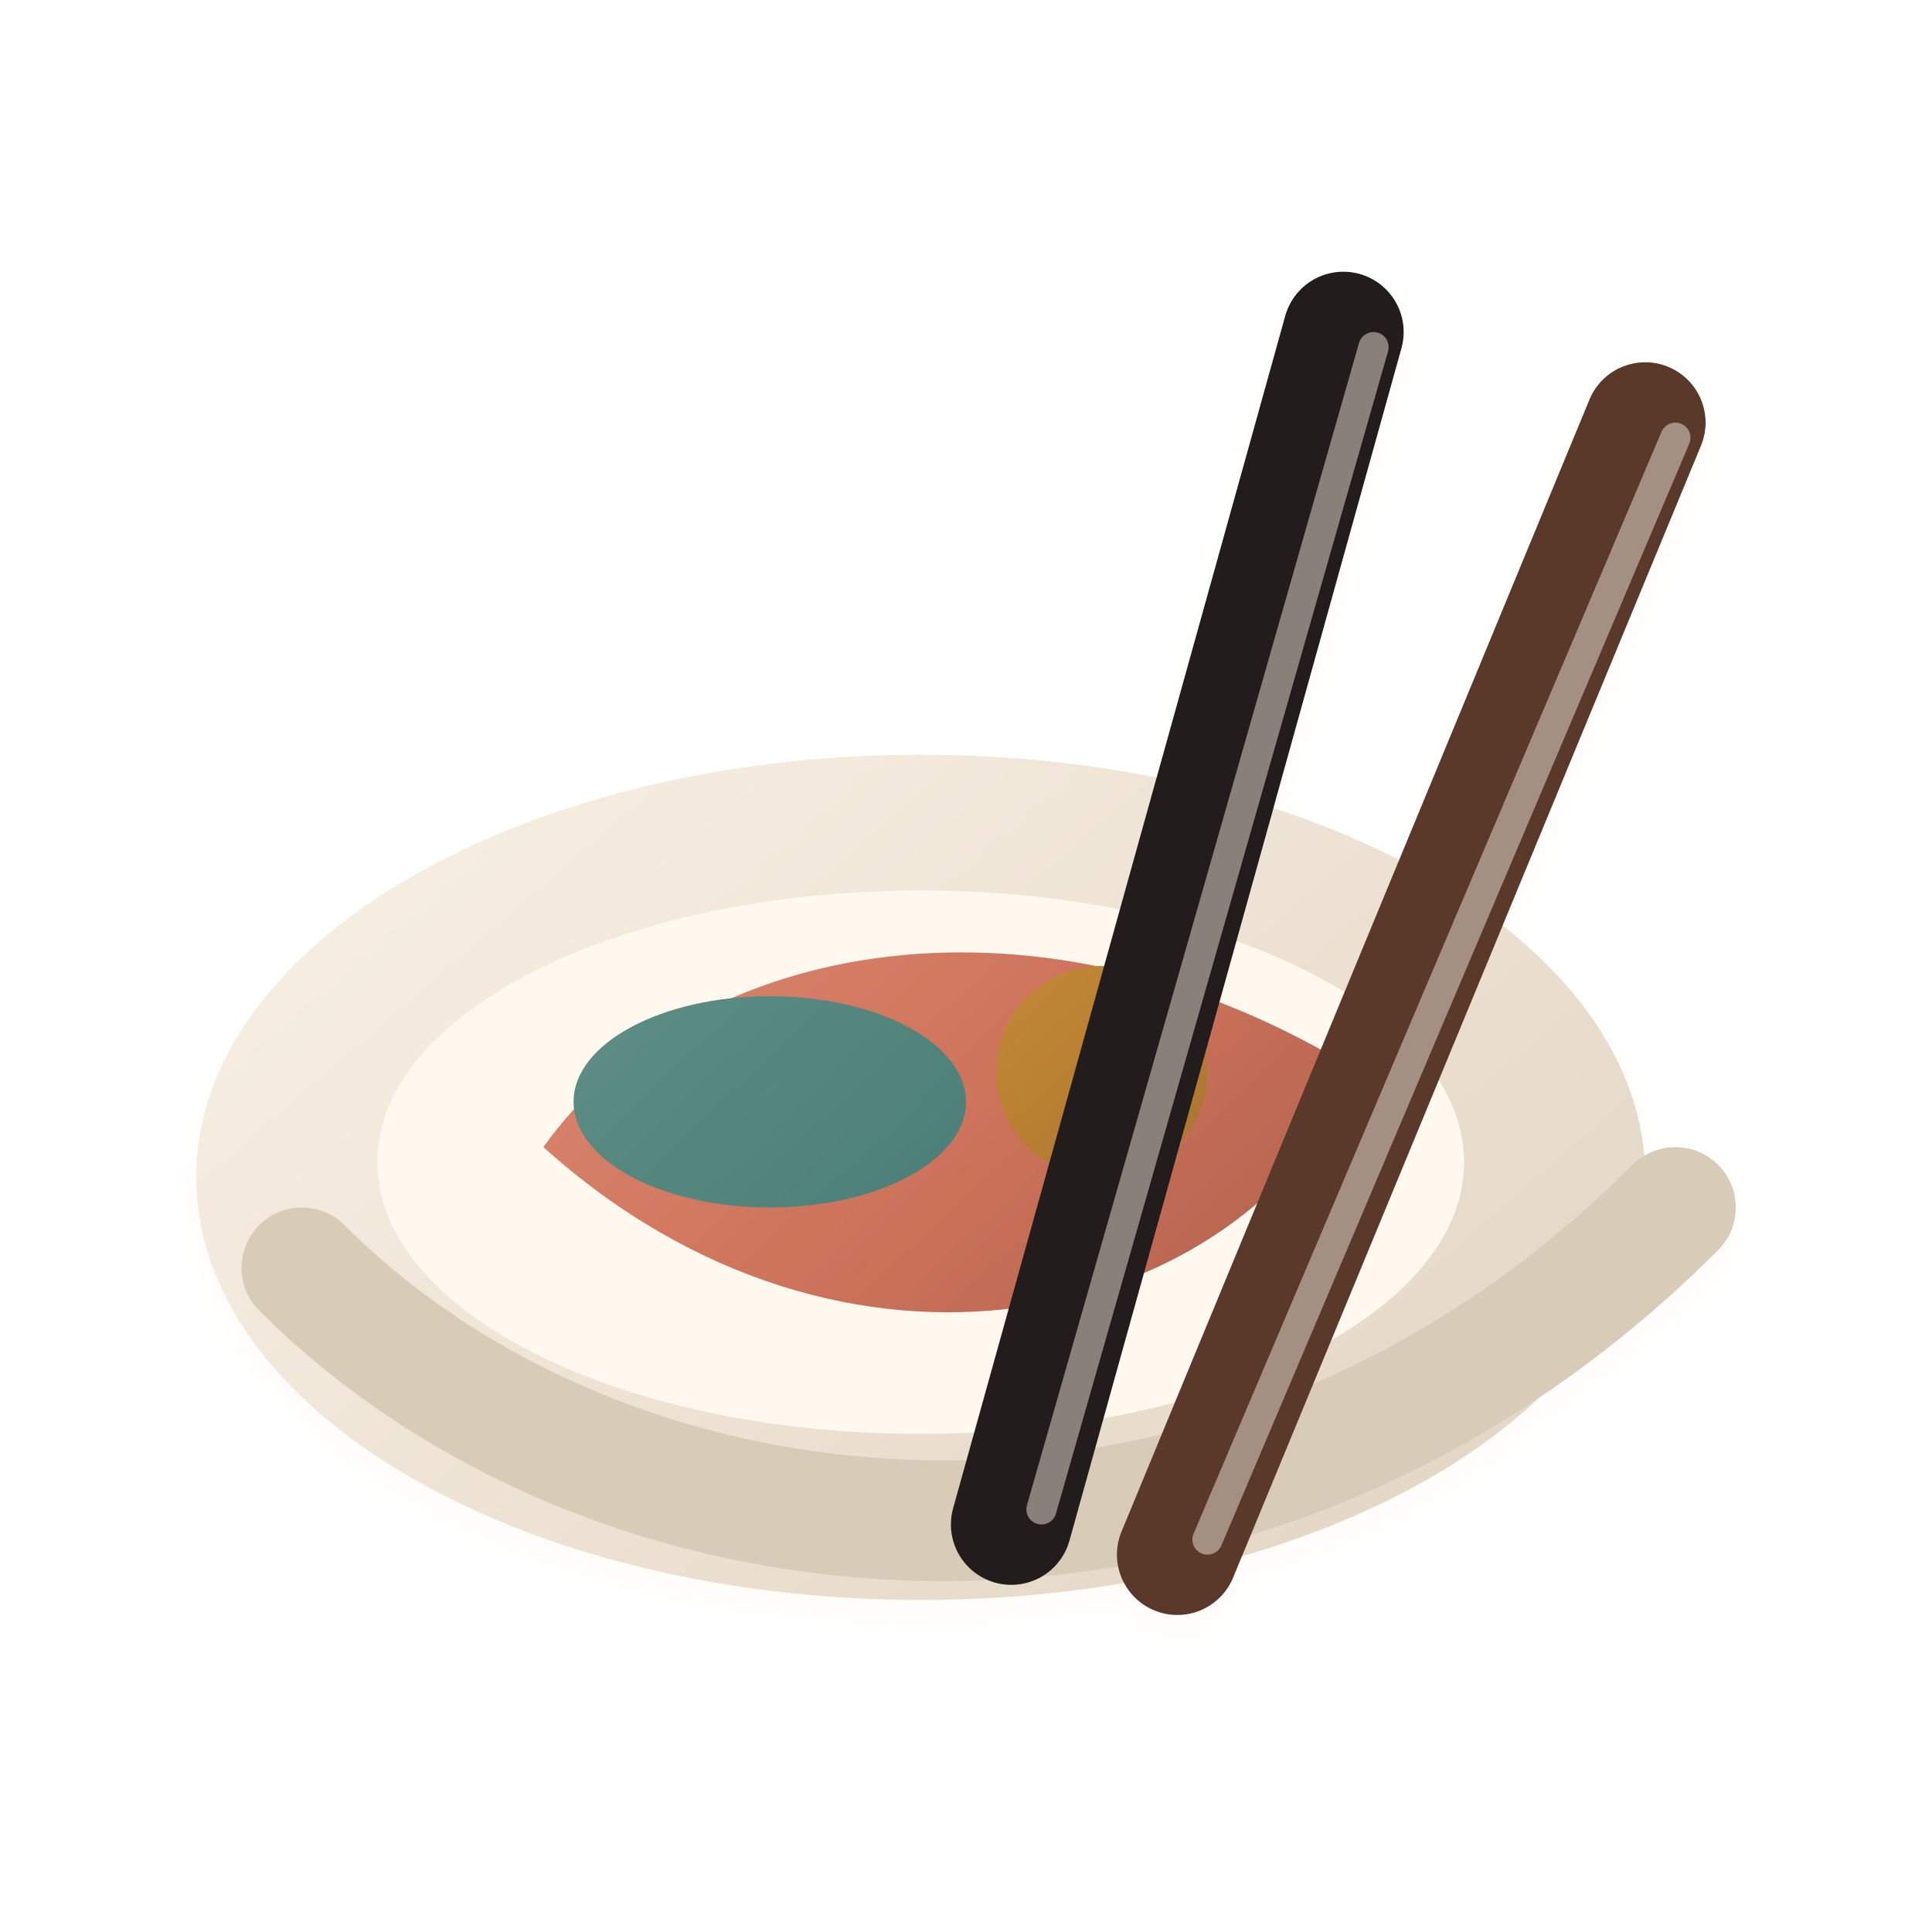
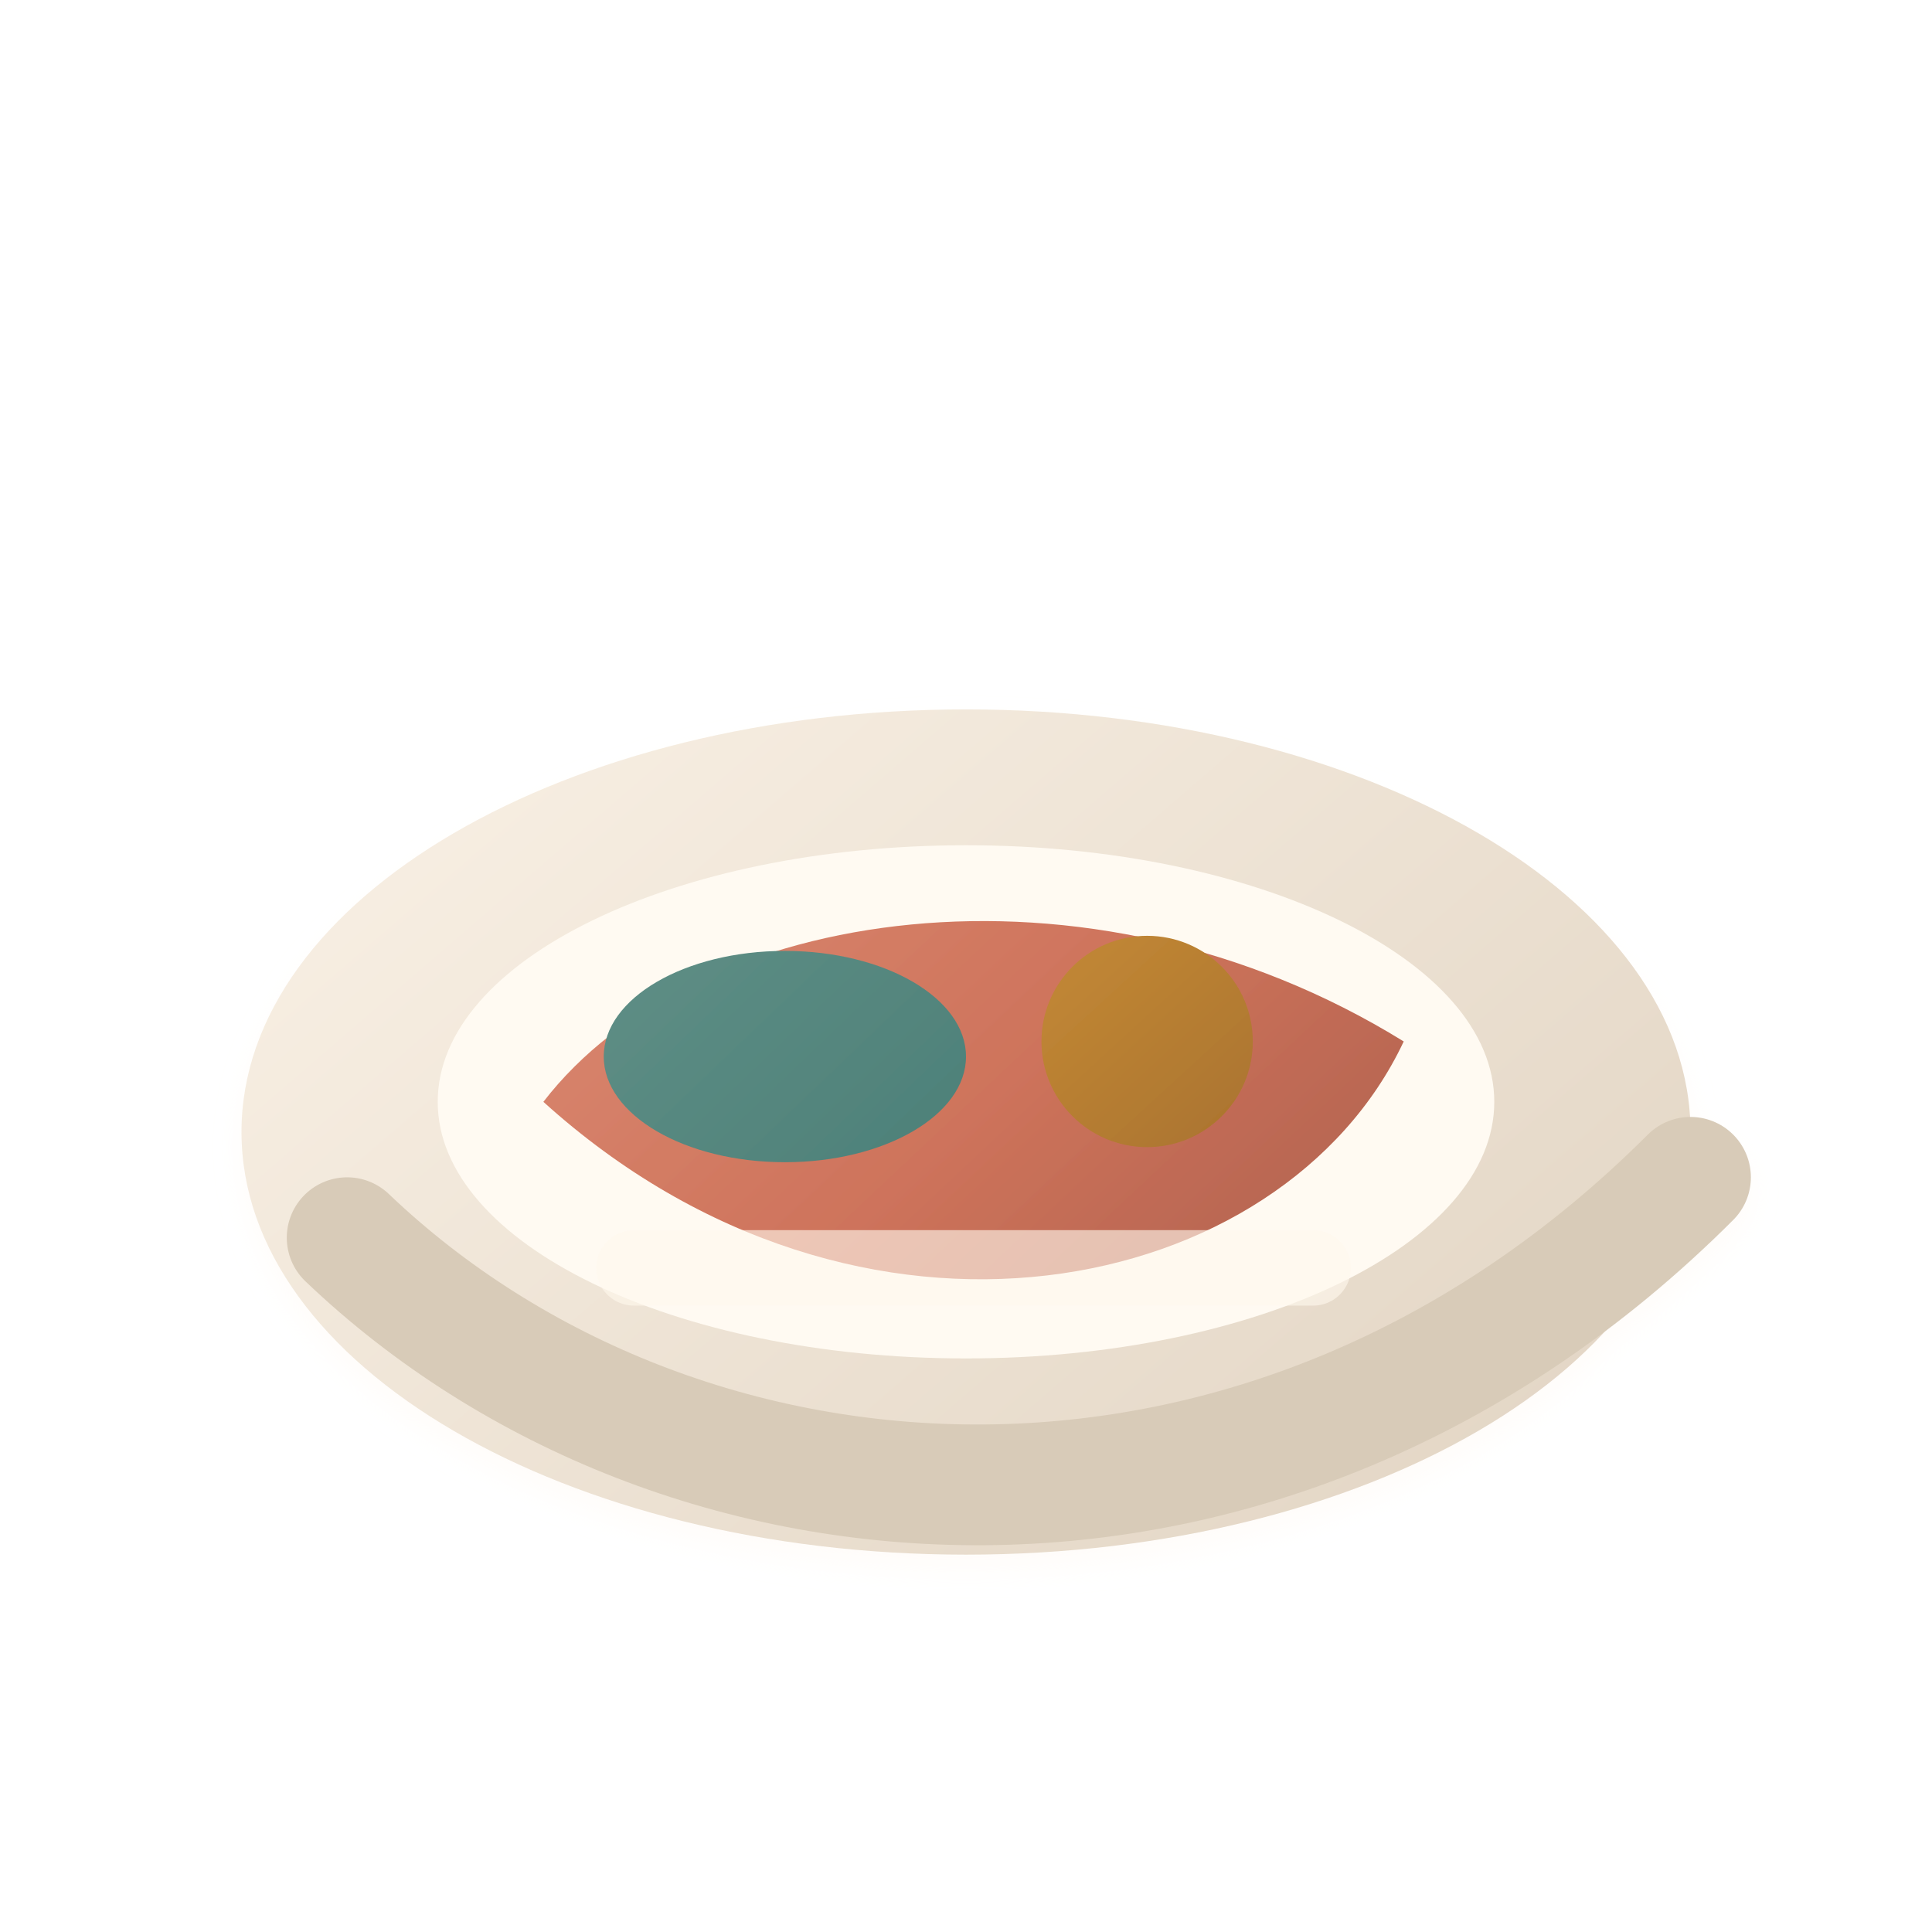
<svg xmlns="http://www.w3.org/2000/svg" viewBox="0 0 128 128" role="img" aria-label="Yum icon">
  <defs>
    <filter id="depth" x="-45%" y="-45%" width="190%" height="190%">
-       <feDropShadow dx="0" dy="8" stdDeviation="5" flood-color="#221a16" flood-opacity=".24" />
+       <feDropShadow dx="0" dy="8" stdDeviation="5" flood-color="#221a16" flood-opacity=".22" />
      <feDropShadow dx="0" dy="1" stdDeviation="1" flood-color="#fff8ef" flood-opacity=".34" />
    </filter>
    <linearGradient id="paper" x1="20" y1="14" x2="108" y2="116" gradientUnits="userSpaceOnUse">
      <stop stop-color="#fff8ee" />
      <stop offset="1" stop-color="#dfd1bf" />
    </linearGradient>
    <linearGradient id="ink" x1="18" y1="14" x2="108" y2="116" gradientUnits="userSpaceOnUse">
      <stop stop-color="#31313b" />
      <stop offset="1" stop-color="#080911" />
    </linearGradient>
    <linearGradient id="coral" x1="18" y1="16" x2="110" y2="114" gradientUnits="userSpaceOnUse">
      <stop stop-color="#eda891" />
      <stop offset=".55" stop-color="#ce735b" />
      <stop offset="1" stop-color="#884a3c" />
    </linearGradient>
    <linearGradient id="rose" x1="18" y1="16" x2="108" y2="116" gradientUnits="userSpaceOnUse">
      <stop stop-color="#e4a4ad" />
      <stop offset=".55" stop-color="#ba6c84" />
      <stop offset="1" stop-color="#6f425b" />
    </linearGradient>
    <linearGradient id="teal" x1="16" y1="16" x2="108" y2="112" gradientUnits="userSpaceOnUse">
      <stop stop-color="#83aaa0" />
      <stop offset=".55" stop-color="#4f827a" />
      <stop offset="1" stop-color="#244d52" />
    </linearGradient>
    <linearGradient id="blue" x1="18" y1="16" x2="108" y2="112" gradientUnits="userSpaceOnUse">
      <stop stop-color="#7891b7" />
      <stop offset=".56" stop-color="#496c9a" />
      <stop offset="1" stop-color="#1e2d55" />
    </linearGradient>
    <linearGradient id="gold" x1="20" y1="16" x2="108" y2="112" gradientUnits="userSpaceOnUse">
      <stop stop-color="#f0c763" />
      <stop offset=".55" stop-color="#be8434" />
      <stop offset="1" stop-color="#6e421e" />
    </linearGradient>
  </defs>
  <g filter="url(#depth)">
-     <ellipse cx="61" cy="78" rx="48" ry="28" fill="url(#paper)" />
-     <ellipse cx="61" cy="77" rx="36" ry="18" fill="#fff8ee" />
-     <path d="M36 76c10-14 33-18 54-5-8 17-34 23-54 5z" fill="url(#coral)" />
-     <ellipse cx="51" cy="73" rx="13" ry="7" fill="url(#teal)" />
-     <circle cx="73" cy="71" r="7" fill="url(#gold)" />
-     <path d="M20 84c21 21 62 25 91-4" fill="none" stroke="#d8cbb8" stroke-width="8" stroke-linecap="round" />
-     <path d="M89 22 67 101" stroke="#241f1b" stroke-width="8" stroke-linecap="round" />
-     <path d="M109 28 78 103" stroke="#5a392b" stroke-width="8" stroke-linecap="round" />
-     <path d="M91 23 69 100M111 29 80 102" stroke="#fff8ee" stroke-width="2" stroke-linecap="round" opacity=".45" />
+     <ellipse cx="64" cy="75" rx="48" ry="28" fill="url(#paper)" />
+     <ellipse cx="64" cy="73" rx="35" ry="17" fill="#fffaf2" />
+     <path d="M36 73c10-13 36-17 57-4-8 17-36 23-57 4z" fill="url(#coral)" />
+     <ellipse cx="52" cy="70" rx="12" ry="7" fill="url(#teal)" />
+     <circle cx="76" cy="69" r="7" fill="url(#gold)" />
+     <path d="M23 82c22 21 61 24 89-4" fill="none" stroke="#d8cbb8" stroke-width="8" stroke-linecap="round" />
+     <path d="M42 84h45" stroke="#fff8ee" stroke-width="5" stroke-linecap="round" opacity=".62" />
  </g>
</svg>
